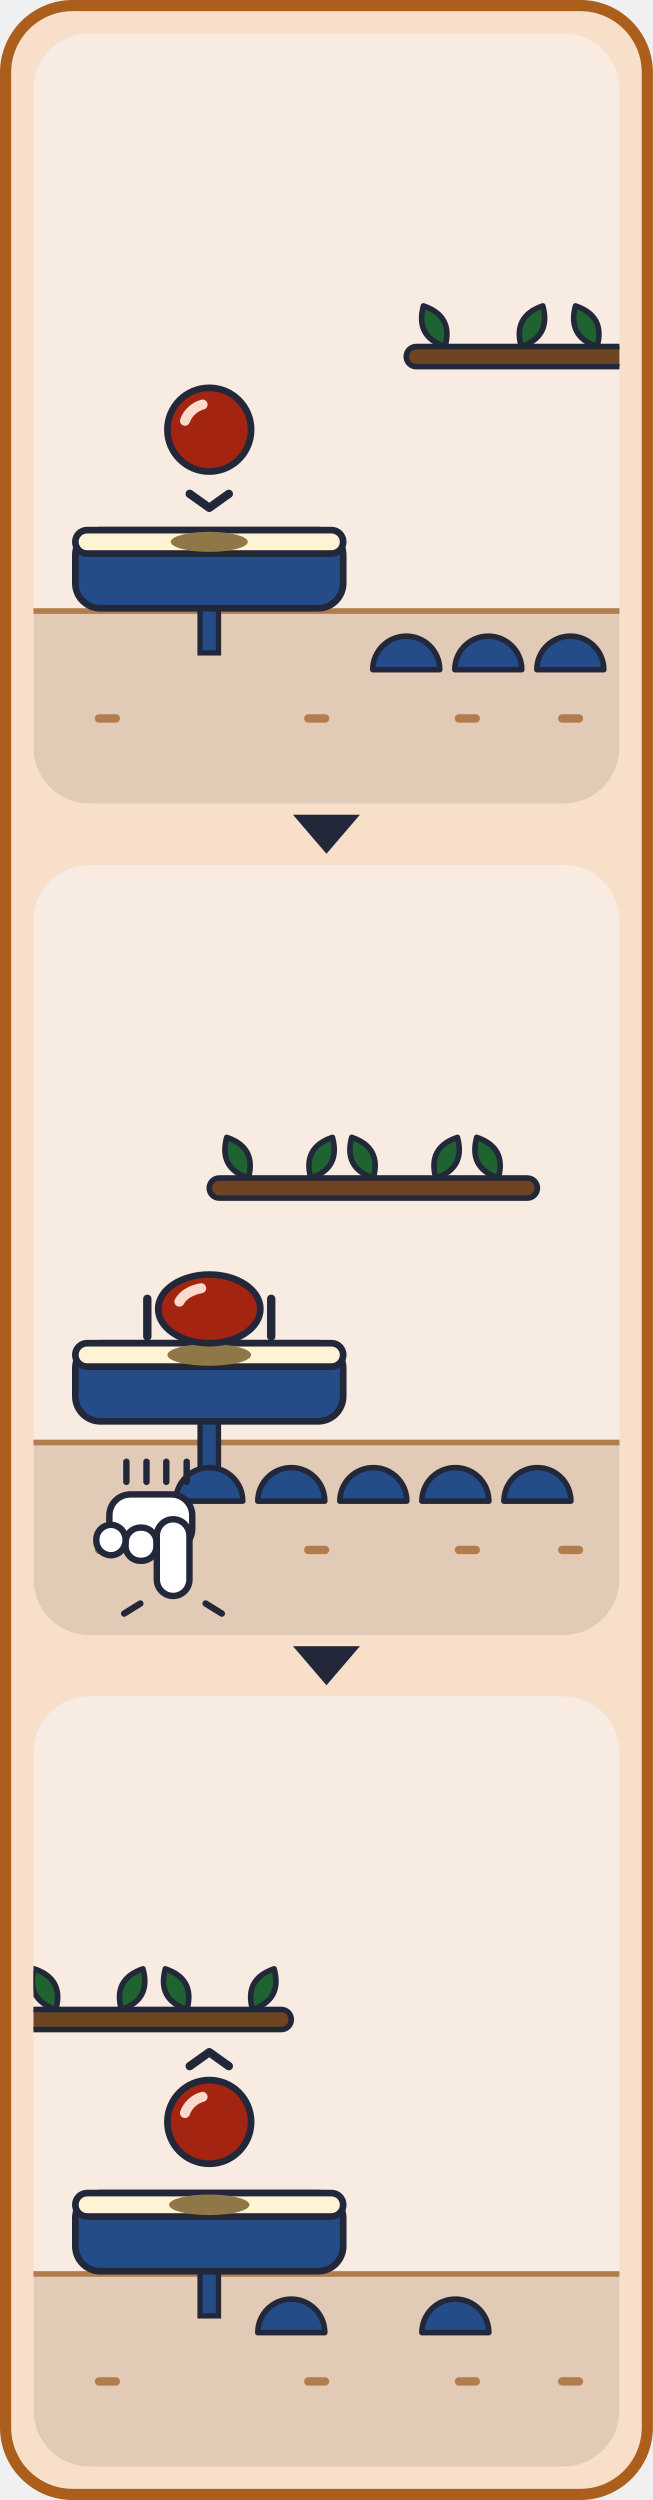
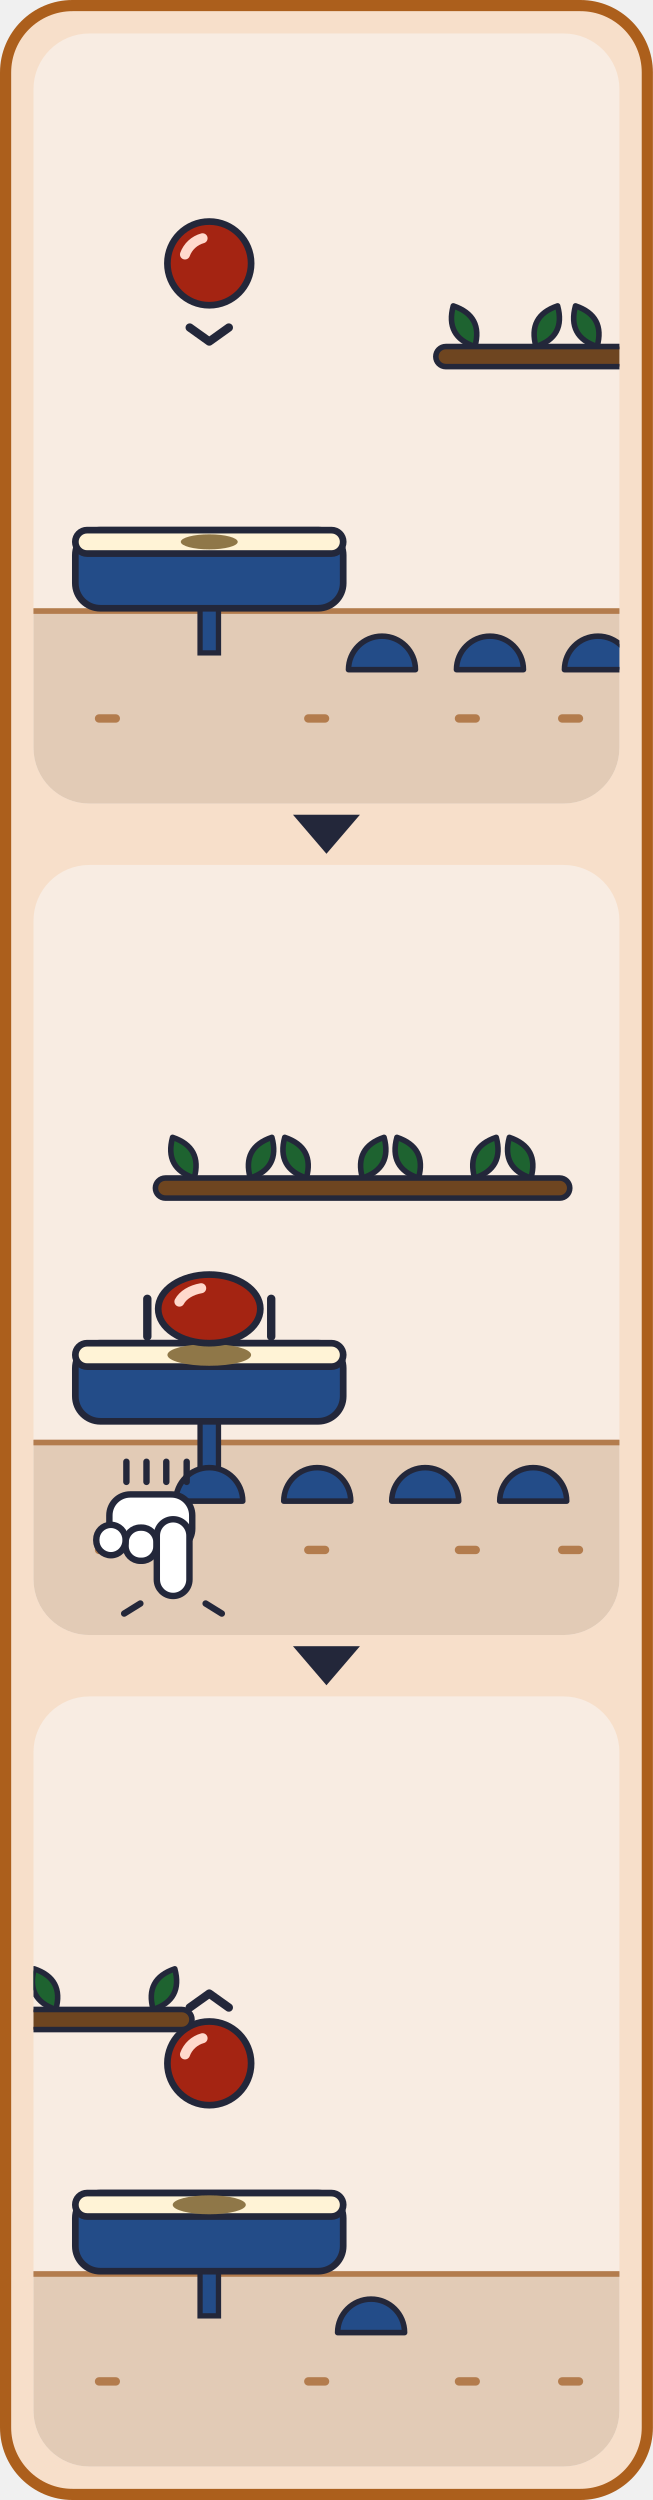
<svg xmlns="http://www.w3.org/2000/svg" viewBox="0 0 234 896" width="234" height="896">
  <defs>
    <g id="card_roll-all">
      <rect x="4" y="4" width="712" height="328" rx="28" fill="#F7DFCA" stroke="#AC5F1C" stroke-width="4" />
      <g transform="translate(20 30)">
        <clipPath id="card_roll-p0">
          <rect x="0" y="0" width="210" height="276" rx="20" />
        </clipPath>
        <g clip-path="url(#card_roll-p0)">
          <rect x="0" y="0" width="210" height="276" rx="20" fill="#F8ECE2" />
          <rect x="0" y="206" width="210" height="70" fill="#E2CBB6" />
          <rect x="0" y="206" width="210" height="2" fill="#B37C4D" />
          <rect x="22" y="244" width="9" height="3" rx="1.5" fill="#B37C4D" />
          <rect x="97" y="244" width="9" height="3" rx="1.5" fill="#B37C4D" />
          <rect x="151" y="244" width="9" height="3" rx="1.5" fill="#B37C4D" />
          <rect x="188" y="244" width="9" height="3" rx="1.5" fill="#B37C4D" />
          <rect x="59.7" y="204" width="6.6" height="18" fill="#234C88" stroke="#23273A" stroke-width="1.9" />
          <rect x="15" y="178" width="96" height="28" rx="9" fill="#234C88" stroke="#23273A" stroke-width="2.4" />
          <rect x="15" y="178" width="96" height="8.4" rx="4.2" fill="#FFF3D6" stroke="#23273A" stroke-width="2.4" />
-           <path d="M121.6 228 A12 12 0 0 1 145.6 228 Z" fill="#234C88" stroke="#23273A" stroke-width="2" stroke-linejoin="round" />
-           <path d="M151 228 A12 12 0 0 1 175 228 Z" fill="#234C88" stroke="#23273A" stroke-width="2" stroke-linejoin="round" />
-           <path d="M180.4 228 A12 12 0 0 1 204.4 228 Z" fill="#234C88" stroke="#23273A" stroke-width="2" stroke-linejoin="round" />
-           <ellipse cx="63" cy="182.2" rx="13.8" ry="3.6" fill="#8F7748" />
-           <ellipse cx="63" cy="142" rx="15" ry="15" fill="#A42412" stroke="#23273A" stroke-width="2.4" />
-           <path d="M54.3 138.8 A9.3 9.3 0 0 1 60.6 133" fill="none" stroke="#FFD9CC" stroke-width="3.6" stroke-linecap="round" />
-           <polyline points="56,165 63,170 70,165" fill="none" stroke="#23273A" stroke-width="3" stroke-linecap="round" stroke-linejoin="round" />
-           <path transform="rotate(-28 147.5 112.2)" d="M147.5 112.2 Q155.3 104 147.5 95.7 Q139.7 104 147.5 112.2 Z" fill="#1E6330" stroke="#23273A" stroke-width="2" stroke-linejoin="round" />
-           <path transform="rotate(28 174.8 112.2)" d="M174.8 112.2 Q182.6 104 174.8 95.7 Q167 104 174.8 112.2 Z" fill="#1E6330" stroke="#23273A" stroke-width="2" stroke-linejoin="round" />
+           <path d="M112.9 228 A12 12 0 0 1 136.9 228 Z" fill="#234C88" stroke="#23273A" stroke-width="2" stroke-linejoin="round" />
+           <path d="M151.6 228 A12 12 0 0 1 175.6 228 Z" fill="#234C88" stroke="#23273A" stroke-width="2" stroke-linejoin="round" />
+           <path d="M190.3 228 A12 12 0 0 1 214.3 228 Z" fill="#234C88" stroke="#23273A" stroke-width="2" stroke-linejoin="round" />
+           <ellipse cx="63" cy="182.2" rx="10.2" ry="2.7" fill="#8F7748" />
+           <ellipse cx="63" cy="82.4" rx="15" ry="15" fill="#A42412" stroke="#23273A" stroke-width="2.4" />
+           <path d="M54.3 79.2 A9.3 9.3 0 0 1 60.6 73.4" fill="none" stroke="#FFD9CC" stroke-width="3.6" stroke-linecap="round" />
+           <polyline points="56,105.4 63,110.4 70,105.4" fill="none" stroke="#23273A" stroke-width="3" stroke-linecap="round" stroke-linejoin="round" />
+           <path transform="rotate(-28 158.2 112.2)" d="M158.2 112.2 Q166 104 158.2 95.7 Q150.4 104 158.2 112.2 Z" fill="#1E6330" stroke="#23273A" stroke-width="2" stroke-linejoin="round" />
+           <path transform="rotate(28 180.1 112.2)" d="M180.1 112.2 Q187.9 104 180.1 95.7 Q172.3 104 180.1 112.2 Z" fill="#1E6330" stroke="#23273A" stroke-width="2" stroke-linejoin="round" />
          <path transform="rotate(-28 202 112.2)" d="M202 112.2 Q209.8 104 202 95.7 Q194.2 104 202 112.2 Z" fill="#1E6330" stroke="#23273A" stroke-width="2" stroke-linejoin="round" />
-           <rect x="133.6" y="112.2" width="82.4" height="7.2" rx="3.6" fill="#6E4520" stroke="#23273A" stroke-width="2" />
+           <rect x="144.2" y="112.2" width="71.8" height="7.2" rx="3.6" fill="#6E4520" stroke="#23273A" stroke-width="2" />
        </g>
      </g>
      <g transform="translate(255 30)">
        <clipPath id="card_roll-p1">
          <rect x="0" y="0" width="210" height="276" rx="20" />
        </clipPath>
        <g clip-path="url(#card_roll-p1)">
          <rect x="0" y="0" width="210" height="276" rx="20" fill="#F8ECE2" />
          <rect x="0" y="206" width="210" height="70" fill="#E2CBB6" />
          <rect x="0" y="206" width="210" height="2" fill="#B37C4D" />
          <rect x="22" y="244" width="9" height="3" rx="1.5" fill="#B37C4D" />
          <rect x="97" y="244" width="9" height="3" rx="1.5" fill="#B37C4D" />
          <rect x="151" y="244" width="9" height="3" rx="1.5" fill="#B37C4D" />
          <rect x="188" y="244" width="9" height="3" rx="1.5" fill="#B37C4D" />
          <rect x="59.7" y="197.4" width="6.6" height="24.6" fill="#234C88" stroke="#23273A" stroke-width="1.9" />
          <rect x="15" y="171.4" width="96" height="28" rx="9" fill="#234C88" stroke="#23273A" stroke-width="2.4" />
          <rect x="15" y="171.4" width="96" height="8.4" rx="4.2" fill="#FFF3D6" stroke="#23273A" stroke-width="2.4" />
          <path d="M51 228 A12 12 0 0 1 75 228 Z" fill="#234C88" stroke="#23273A" stroke-width="2" stroke-linejoin="round" />
-           <path d="M80.4 228 A12 12 0 0 1 104.4 228 Z" fill="#234C88" stroke="#23273A" stroke-width="2" stroke-linejoin="round" />
-           <path d="M109.8 228 A12 12 0 0 1 133.8 228 Z" fill="#234C88" stroke="#23273A" stroke-width="2" stroke-linejoin="round" />
-           <path d="M139.2 228 A12 12 0 0 1 163.2 228 Z" fill="#234C88" stroke="#23273A" stroke-width="2" stroke-linejoin="round" />
-           <path d="M168.6 228 A12 12 0 0 1 192.6 228 Z" fill="#234C88" stroke="#23273A" stroke-width="2" stroke-linejoin="round" />
+           <path d="M89.7 228 A12 12 0 0 1 113.7 228 Z" fill="#234C88" stroke="#23273A" stroke-width="2" stroke-linejoin="round" />
+           <path d="M128.4 228 A12 12 0 0 1 152.4 228 Z" fill="#234C88" stroke="#23273A" stroke-width="2" stroke-linejoin="round" />
+           <path d="M167.1 228 A12 12 0 0 1 191.1 228 Z" fill="#234C88" stroke="#23273A" stroke-width="2" stroke-linejoin="round" />
          <ellipse cx="63" cy="175.6" rx="15" ry="3.9" fill="#8F7748" />
          <ellipse cx="63" cy="159.1" rx="18.3" ry="12.3" fill="#A42412" stroke="#23273A" stroke-width="2.4" />
          <path d="M52.3 156.5 A11.3 7.6 0 0 1 60.1 151.7" fill="none" stroke="#FFD9CC" stroke-width="3.6" stroke-linecap="round" />
-           <path transform="rotate(-28 77 112.2)" d="M77 112.2 Q84.8 104 77 95.7 Q69.2 104 77 112.2 Z" fill="#1E6330" stroke="#23273A" stroke-width="2" stroke-linejoin="round" />
-           <path transform="rotate(28 99.4 112.2)" d="M99.4 112.2 Q107.2 104 99.4 95.7 Q91.6 104 99.4 112.2 Z" fill="#1E6330" stroke="#23273A" stroke-width="2" stroke-linejoin="round" />
-           <path transform="rotate(-28 121.8 112.2)" d="M121.8 112.2 Q129.6 104 121.8 95.7 Q114 104 121.8 112.2 Z" fill="#1E6330" stroke="#23273A" stroke-width="2" stroke-linejoin="round" />
-           <path transform="rotate(28 144.2 112.2)" d="M144.2 112.2 Q152 104 144.2 95.7 Q136.4 104 144.2 112.2 Z" fill="#1E6330" stroke="#23273A" stroke-width="2" stroke-linejoin="round" />
-           <path transform="rotate(-28 166.6 112.2)" d="M166.6 112.2 Q174.4 104 166.6 95.7 Q158.8 104 166.6 112.2 Z" fill="#1E6330" stroke="#23273A" stroke-width="2" stroke-linejoin="round" />
-           <rect x="63" y="112.2" width="117.6" height="7.2" rx="3.6" fill="#6E4520" stroke="#23273A" stroke-width="2" />
+           <path transform="rotate(-28 57.6 112.2)" d="M57.6 112.2 Q65.4 104 57.6 95.7 Q49.8 104 57.6 112.2 Z" fill="#1E6330" stroke="#23273A" stroke-width="2" stroke-linejoin="round" />
+           <path transform="rotate(28 77.7 112.2)" d="M77.7 112.2 Q85.5 104 77.7 95.7 Q69.9 104 77.7 112.2 Z" fill="#1E6330" stroke="#23273A" stroke-width="2" stroke-linejoin="round" />
+           <path transform="rotate(-28 97.8 112.2)" d="M97.8 112.2 Q105.6 104 97.8 95.7 Q90 104 97.8 112.2 Z" fill="#1E6330" stroke="#23273A" stroke-width="2" stroke-linejoin="round" />
+           <path transform="rotate(28 117.9 112.2)" d="M117.9 112.2 Q125.7 104 117.9 95.7 Q110.1 104 117.9 112.2 Z" fill="#1E6330" stroke="#23273A" stroke-width="2" stroke-linejoin="round" />
+           <path transform="rotate(-28 138 112.2)" d="M138 112.2 Q145.8 104 138 95.7 Q130.2 104 138 112.2 Z" fill="#1E6330" stroke="#23273A" stroke-width="2" stroke-linejoin="round" />
+           <path transform="rotate(28 158.1 112.2)" d="M158.1 112.2 Q165.9 104 158.1 95.7 Q150.3 104 158.1 112.2 Z" fill="#1E6330" stroke="#23273A" stroke-width="2" stroke-linejoin="round" />
+           <path transform="rotate(-28 178.3 112.2)" d="M178.3 112.2 Q186.1 104 178.3 95.7 Q170.5 104 178.3 112.2 Z" fill="#1E6330" stroke="#23273A" stroke-width="2" stroke-linejoin="round" />
+           <rect x="43.7" y="112.2" width="148.5" height="7.2" rx="3.6" fill="#6E4520" stroke="#23273A" stroke-width="2" />
          <line x1="40.8" y1="155.5" x2="40.8" y2="169" stroke="#23273A" stroke-width="3" stroke-linecap="round" />
          <line x1="85.2" y1="155.5" x2="85.2" y2="169" stroke="#23273A" stroke-width="3" stroke-linecap="round" />
          <g stroke="#23273A" stroke-width="2.3" fill="#FFFFFF" stroke-linejoin="round" transform="translate(0 0) translate(100 0) scale(-1 1)">
            <rect x="43.1" y="225.6" width="29.7" height="19.8" rx="7.5" />
            <rect x="55.9" y="237.5" width="11.1" height="11.9" rx="5.3" />
            <rect x="67" y="236.5" width="10.5" height="10.9" rx="5.3" />
            <rect x="44.1" y="234.5" width="11.7" height="27.5" rx="5.9" />
          </g>
          <g stroke="#23273A" stroke-width="2.3" stroke-linecap="round">
            <line x1="38.3" y1="264.7" x2="32.5" y2="268.3" />
            <line x1="61.7" y1="264.7" x2="67.5" y2="268.3" />
          </g>
          <g stroke="#23273A" stroke-width="2.3" stroke-linecap="round">
            <line x1="33.3" y1="213.9" x2="33.3" y2="221.1" />
            <line x1="40.5" y1="213.9" x2="40.5" y2="221.1" />
            <line x1="47.6" y1="213.9" x2="47.6" y2="221.1" />
            <line x1="54.9" y1="213.9" x2="54.9" y2="221.1" />
          </g>
        </g>
      </g>
      <g transform="translate(490 30)">
        <clipPath id="card_roll-p2">
          <rect x="0" y="0" width="210" height="276" rx="20" />
        </clipPath>
        <g clip-path="url(#card_roll-p2)">
          <rect x="0" y="0" width="210" height="276" rx="20" fill="#F8ECE2" />
          <rect x="0" y="206" width="210" height="70" fill="#E2CBB6" />
          <rect x="0" y="206" width="210" height="2" fill="#B37C4D" />
          <rect x="22" y="244" width="9" height="3" rx="1.5" fill="#B37C4D" />
          <rect x="97" y="244" width="9" height="3" rx="1.5" fill="#B37C4D" />
          <rect x="151" y="244" width="9" height="3" rx="1.5" fill="#B37C4D" />
          <rect x="188" y="244" width="9" height="3" rx="1.5" fill="#B37C4D" />
          <rect x="59.7" y="204" width="6.6" height="18" fill="#234C88" stroke="#23273A" stroke-width="1.9" />
          <rect x="15" y="178" width="96" height="28" rx="9" fill="#234C88" stroke="#23273A" stroke-width="2.4" />
          <rect x="15" y="178" width="96" height="8.4" rx="4.2" fill="#FFF3D6" stroke="#23273A" stroke-width="2.4" />
-           <path d="M80.4 228 A12 12 0 0 1 104.4 228 Z" fill="#234C88" stroke="#23273A" stroke-width="2" stroke-linejoin="round" />
-           <path d="M139.2 228 A12 12 0 0 1 163.2 228 Z" fill="#234C88" stroke="#23273A" stroke-width="2" stroke-linejoin="round" />
-           <ellipse cx="63" cy="182.2" rx="14.4" ry="3.7" fill="#8F7748" />
-           <ellipse cx="63" cy="152.5" rx="15" ry="15" fill="#A42412" stroke="#23273A" stroke-width="2.4" />
-           <path d="M54.3 149.3 A9.3 9.3 0 0 1 60.6 143.5" fill="none" stroke="#FFD9CC" stroke-width="3.6" stroke-linecap="round" />
-           <polyline points="56,132.5 63,127.5 70,132.5" fill="none" stroke="#23273A" stroke-width="3" stroke-linecap="round" stroke-linejoin="round" />
+           <path d="M109 228 A12 12 0 0 1 133 228 Z" fill="#234C88" stroke="#23273A" stroke-width="2" stroke-linejoin="round" />
+           <ellipse cx="63" cy="182.2" rx="13.1" ry="3.4" fill="#8F7748" />
+           <ellipse cx="63" cy="131.5" rx="15" ry="15" fill="#A42412" stroke="#23273A" stroke-width="2.4" />
+           <path d="M54.3 128.3 A9.3 9.3 0 0 1 60.6 122.5" fill="none" stroke="#FFD9CC" stroke-width="3.6" stroke-linecap="round" />
+           <polyline points="56,111.5 63,106.5 70,111.5" fill="none" stroke="#23273A" stroke-width="3" stroke-linecap="round" stroke-linejoin="round" />
          <path transform="rotate(-28 8 112.2)" d="M8 112.2 Q15.8 104 8 95.7 Q0.2 104 8 112.2 Z" fill="#1E6330" stroke="#23273A" stroke-width="2" stroke-linejoin="round" />
-           <path transform="rotate(28 31.5 112.2)" d="M31.5 112.2 Q39.3 104 31.5 95.7 Q23.7 104 31.5 112.2 Z" fill="#1E6330" stroke="#23273A" stroke-width="2" stroke-linejoin="round" />
-           <path transform="rotate(-28 55 112.2)" d="M55 112.2 Q62.8 104 55 95.7 Q47.2 104 55 112.2 Z" fill="#1E6330" stroke="#23273A" stroke-width="2" stroke-linejoin="round" />
-           <path transform="rotate(28 78.5 112.2)" d="M78.5 112.2 Q86.3 104 78.5 95.7 Q70.7 104 78.5 112.2 Z" fill="#1E6330" stroke="#23273A" stroke-width="2" stroke-linejoin="round" />
-           <rect x="-6" y="112.2" width="98.4" height="7.2" rx="3.6" fill="#6E4520" stroke="#23273A" stroke-width="2" />
+           <path transform="rotate(28 42.9 112.2)" d="M42.9 112.2 Q50.7 104 42.9 95.7 Q35.1 104 42.9 112.2 Z" fill="#1E6330" stroke="#23273A" stroke-width="2" stroke-linejoin="round" />
+           <rect x="-6" y="112.2" width="62.8" height="7.2" rx="3.6" fill="#6E4520" stroke="#23273A" stroke-width="2" />
        </g>
      </g>
    </g>
  </defs>
  <rect x="2" y="2" width="230" height="892" rx="24" fill="#F7DFCA" stroke="#AC5F1C" stroke-width="4" />
  <svg x="12" y="12" width="210" height="276" viewBox="20 30 210 276">
    <use href="#card_roll-all" />
  </svg>
  <polygon points="105,292 129,292 117,306" fill="#23273A" />
  <svg x="12" y="310" width="210" height="276" viewBox="255 30 210 276">
    <use href="#card_roll-all" />
  </svg>
  <polygon points="105,590 129,590 117,604" fill="#23273A" />
  <svg x="12" y="608" width="210" height="276" viewBox="490 30 210 276">
    <use href="#card_roll-all" />
  </svg>
</svg>
